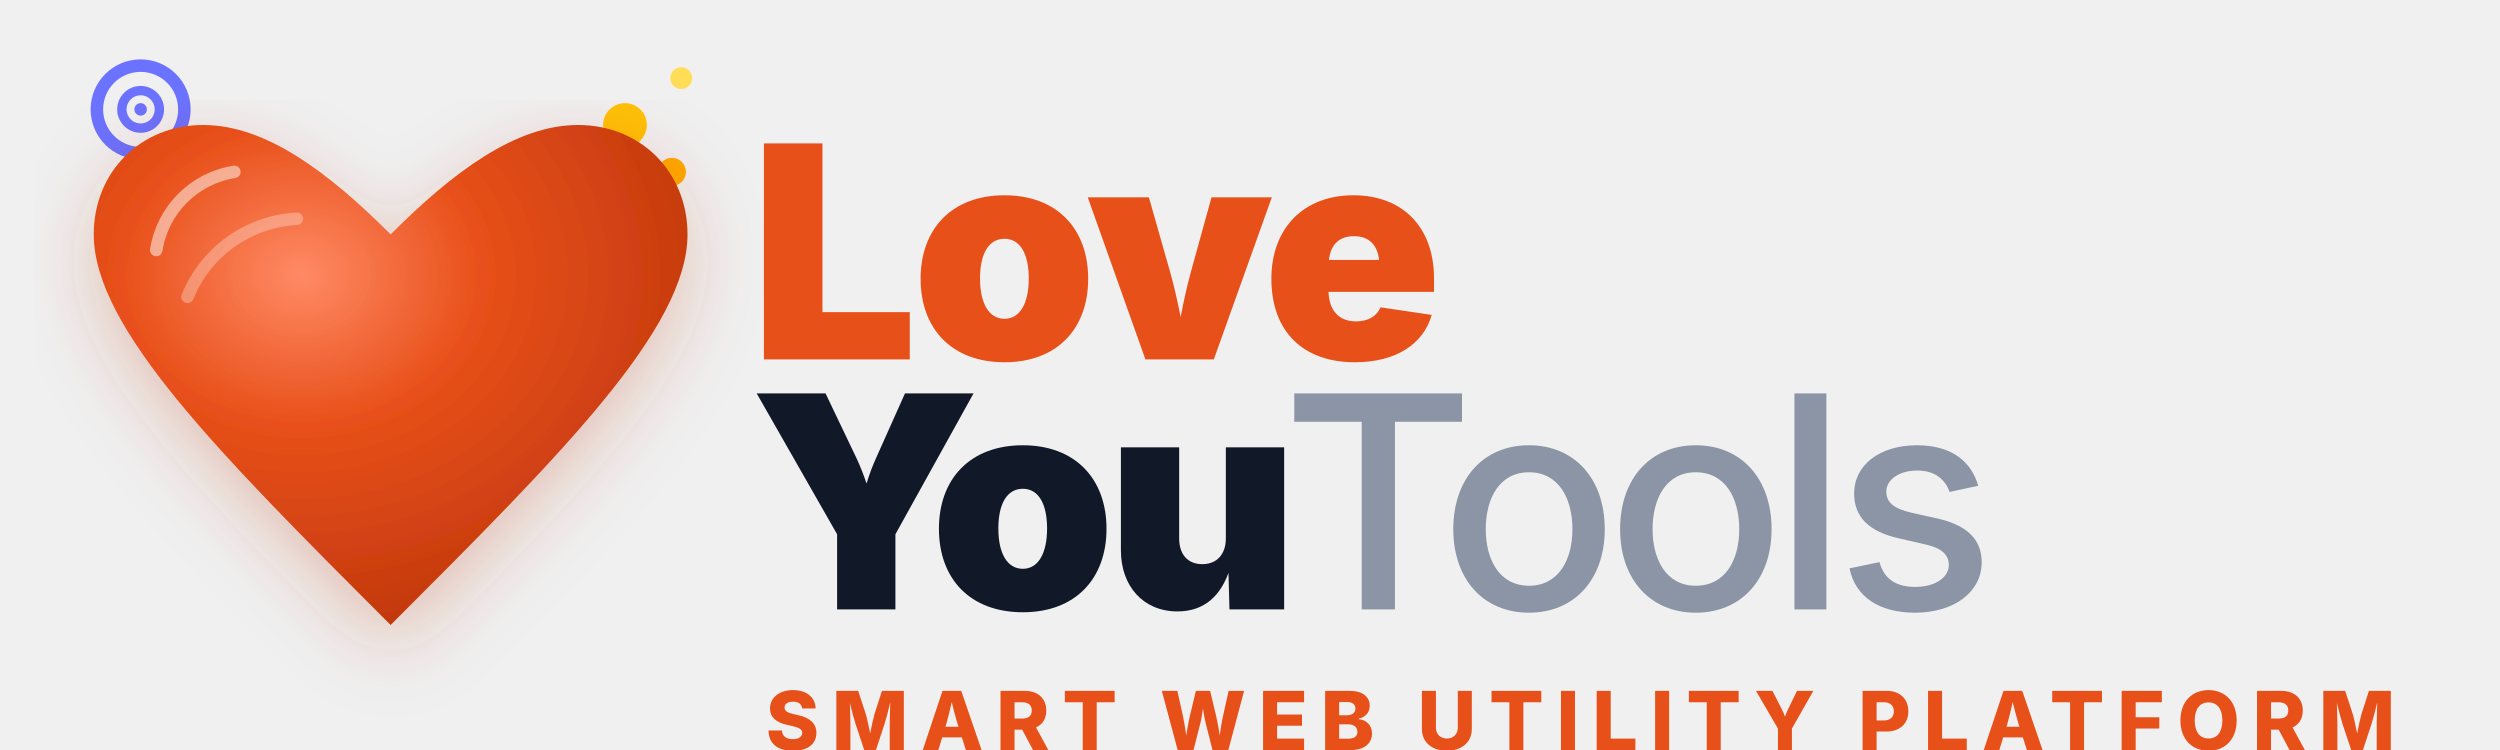
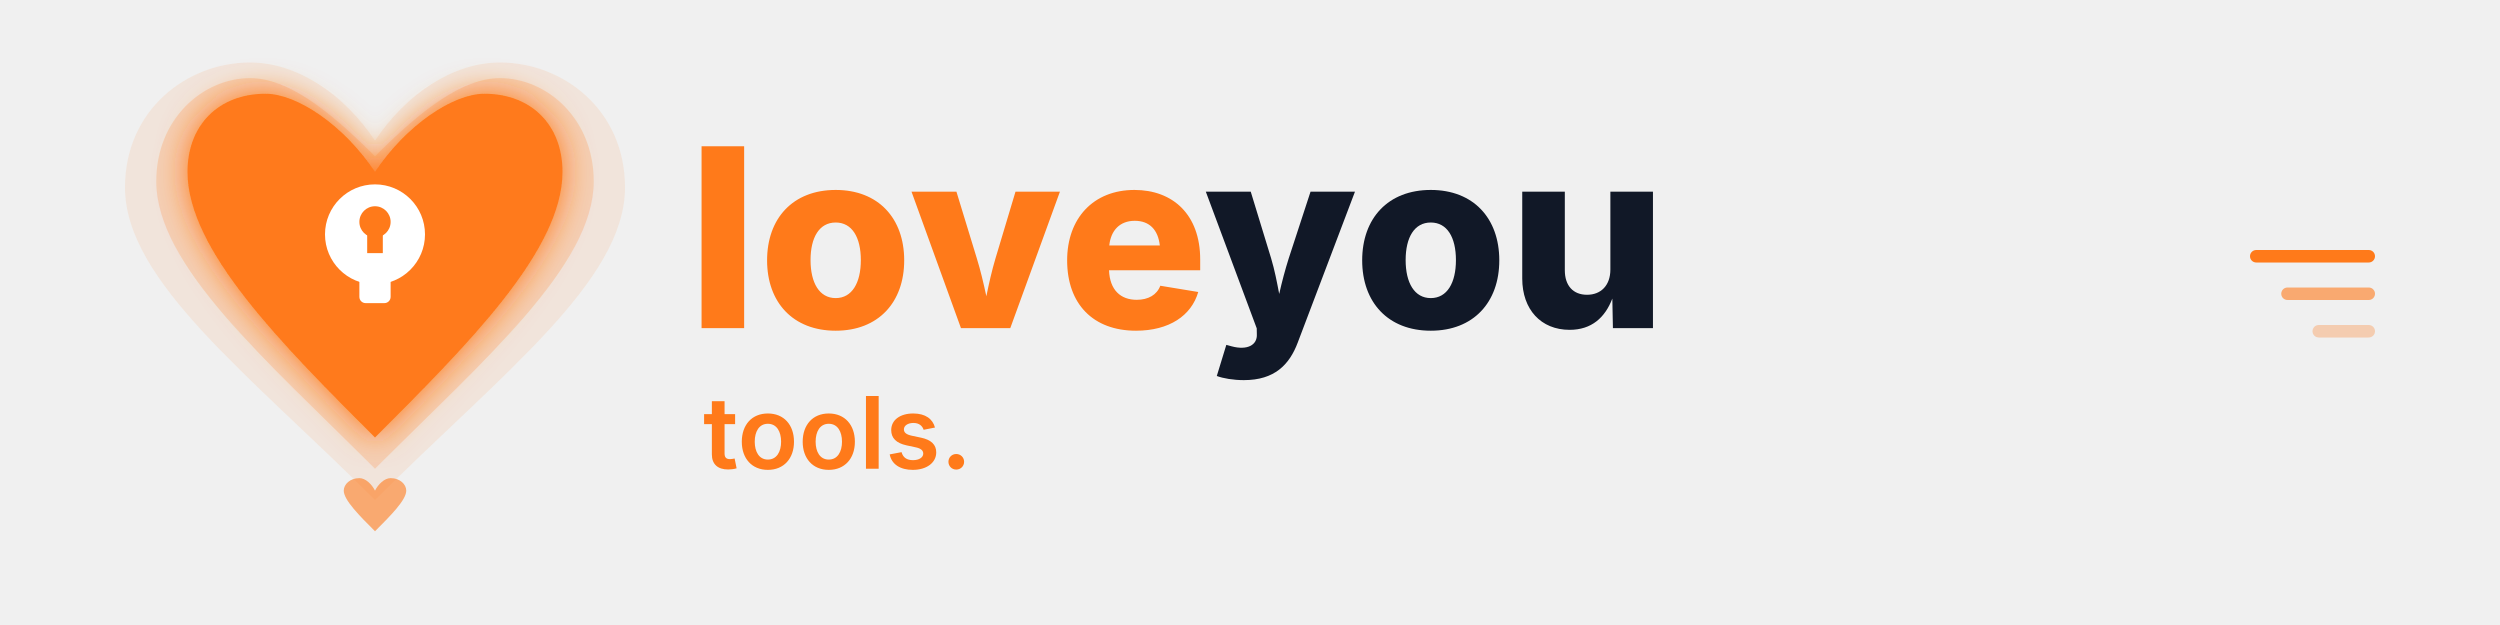
- <svg xmlns="http://www.w3.org/2000/svg" viewBox="0 0 800 240" width="800" height="240">
+ <svg xmlns="http://www.w3.org/2000/svg" viewBox="0 0 800 200" width="800" height="200">
  <defs>
-     <radialGradient id="heartGrad" cx="35%" cy="30%" r="75%">
-       <stop offset="0%" stop-color="#ff8a65" />
-       <stop offset="40%" stop-color="#e8501a" />
-       <stop offset="100%" stop-color="#bf360c" />
-     </radialGradient>
-     <filter id="shadow" x="-10%" y="-10%" width="130%" height="130%">
-       <feDropShadow dx="0" dy="8" stdDeviation="12" flood-color="#bf360c" flood-opacity="0.25" />
+     <filter id="glow" x="-20%" y="-20%" width="140%" height="140%">
+       <feGaussianBlur stdDeviation="5" result="blur" />
+       <feComposite in="SourceGraphic" in2="blur" operator="over" />
    </filter>
  </defs>
-   <g transform="translate(25, 15)">
-     <circle cx="20" cy="20" r="14" fill="none" stroke="#6b72ff" stroke-width="4" />
-     <circle cx="20" cy="20" r="6" fill="none" stroke="#6b72ff" stroke-width="3" />
-     <circle cx="20" cy="20" r="2" fill="#6b72ff" />
+   <g transform="translate(40, 20)">
+     <path d="M80,140 C40,100 0,70 0,40 C0,15 20,0 40,0 C55,0 70,10 80,25 C90,10 105,0 120,0 C140,0 160,15 160,40 C160,70 120,100 80,140 Z" fill="#ff7a1a" opacity="0.1" />
+     <path d="M80,130 C45,95 10,65 10,38 C10,18 25,5 40,5 C52,5 65,15 80,30 C95,15 108,5 120,5 C135,5 150,18 150,38 C150,65 115,95 80,130 Z" fill="#ff7a1a" opacity="0.2" />
+     <path d="M80,120 C50,90 20,60 20,35 C20,20 30,10 45,10 C55,10 70,20 80,35 C90,20 105,10 115,10 C130,10 140,20 140,35 C140,60 110,90 80,120 Z" fill="#ff7a1a" filter="url(#glow)" />
+     <g transform="translate(80, 55)">
+       <circle cx="0" cy="0" r="16" fill="white" />
+       <rect x="-5" y="0" width="10" height="22" rx="2" fill="white" />
+       <circle cx="0" cy="-4" r="5" fill="#ff7a1a" />
+       <rect x="-2.5" y="-4" width="5" height="10" fill="#ff7a1a" />
+     </g>
+     <path d="M80,150 C75,145 70,140 70,137 C70,135 72,133 75,133 C77,133 79,135 80,137 C81,135 83,133 85,133 C88,133 90,135 90,137 C90,140 85,145 80,150 Z" fill="#ff7a1a" opacity="0.6" />
  </g>
-   <g transform="translate(190, 15)">
-     <circle cx="10" cy="25" r="7" fill="#ffc107" />
-     <circle cx="28" cy="10" r="3.5" fill="#ffdd57" />
-     <circle cx="25" cy="40" r="4.5" fill="#ffaa00" />
+   <g transform="translate(220, 105)">
+     <text x="0" y="0" font-family="system-ui, -apple-system, sans-serif" font-weight="800" font-size="80" fill="#ff7a1a">love</text>
+     <text x="165" y="0" font-family="system-ui, -apple-system, sans-serif" font-weight="800" font-size="80" fill="#111827">you</text>
+     <text x="5" y="45" font-family="system-ui, -apple-system, sans-serif" font-weight="600" font-size="32" fill="#ff7a1a">tools.</text>
  </g>
-   <g transform="translate(30, 40)">
-     <path d="M95,160 C40,105 0,65 0,35 C0,15 15,0 35,0 C55,0 75,15 95,35 C115,15 135,0 155,0 C175,0 190,15 190,35 C190,65 150,105 95,160 Z" fill="url(#heartGrad)" filter="url(#shadow)" />
-     <path d="M 20 40 A 30 30 0 0 1 45 15" fill="none" stroke="#ffffff" stroke-width="4" stroke-linecap="round" opacity="0.5" />
-     <path d="M 30 55 A 40 40 0 0 1 65 30" fill="none" stroke="#ffffff" stroke-width="4" stroke-linecap="round" opacity="0.3" />
-   </g>
-   <g transform="translate(240, 115)">
-     <text x="0" y="0" font-family="system-ui, -apple-system, sans-serif" font-weight="900" font-size="95" fill="#e8501a" letter-spacing="-2">Love</text>
-     <text x="0" y="80" font-family="system-ui, -apple-system, sans-serif" font-weight="900" font-size="95" fill="#111827" letter-spacing="-3">You</text>
-     <text x="170" y="80" font-family="system-ui, -apple-system, sans-serif" font-weight="500" font-size="95" fill="#8b95a5" letter-spacing="-4">Tools</text>
-     <text x="5" y="125" font-family="system-ui, -apple-system, sans-serif" font-weight="800" font-size="26" fill="#e8501a" letter-spacing="4">SMART WEB UTILITY PLATFORM</text>
+   <g transform="translate(720, 80)">
+     <rect x="0" y="0" width="40" height="4" rx="2" fill="#ff7a1a" />
+     <rect x="10" y="12" width="30" height="4" rx="2" fill="#ff7a1a" opacity="0.6" />
+     <rect x="20" y="24" width="20" height="4" rx="2" fill="#ff7a1a" opacity="0.3" />
  </g>
</svg>
